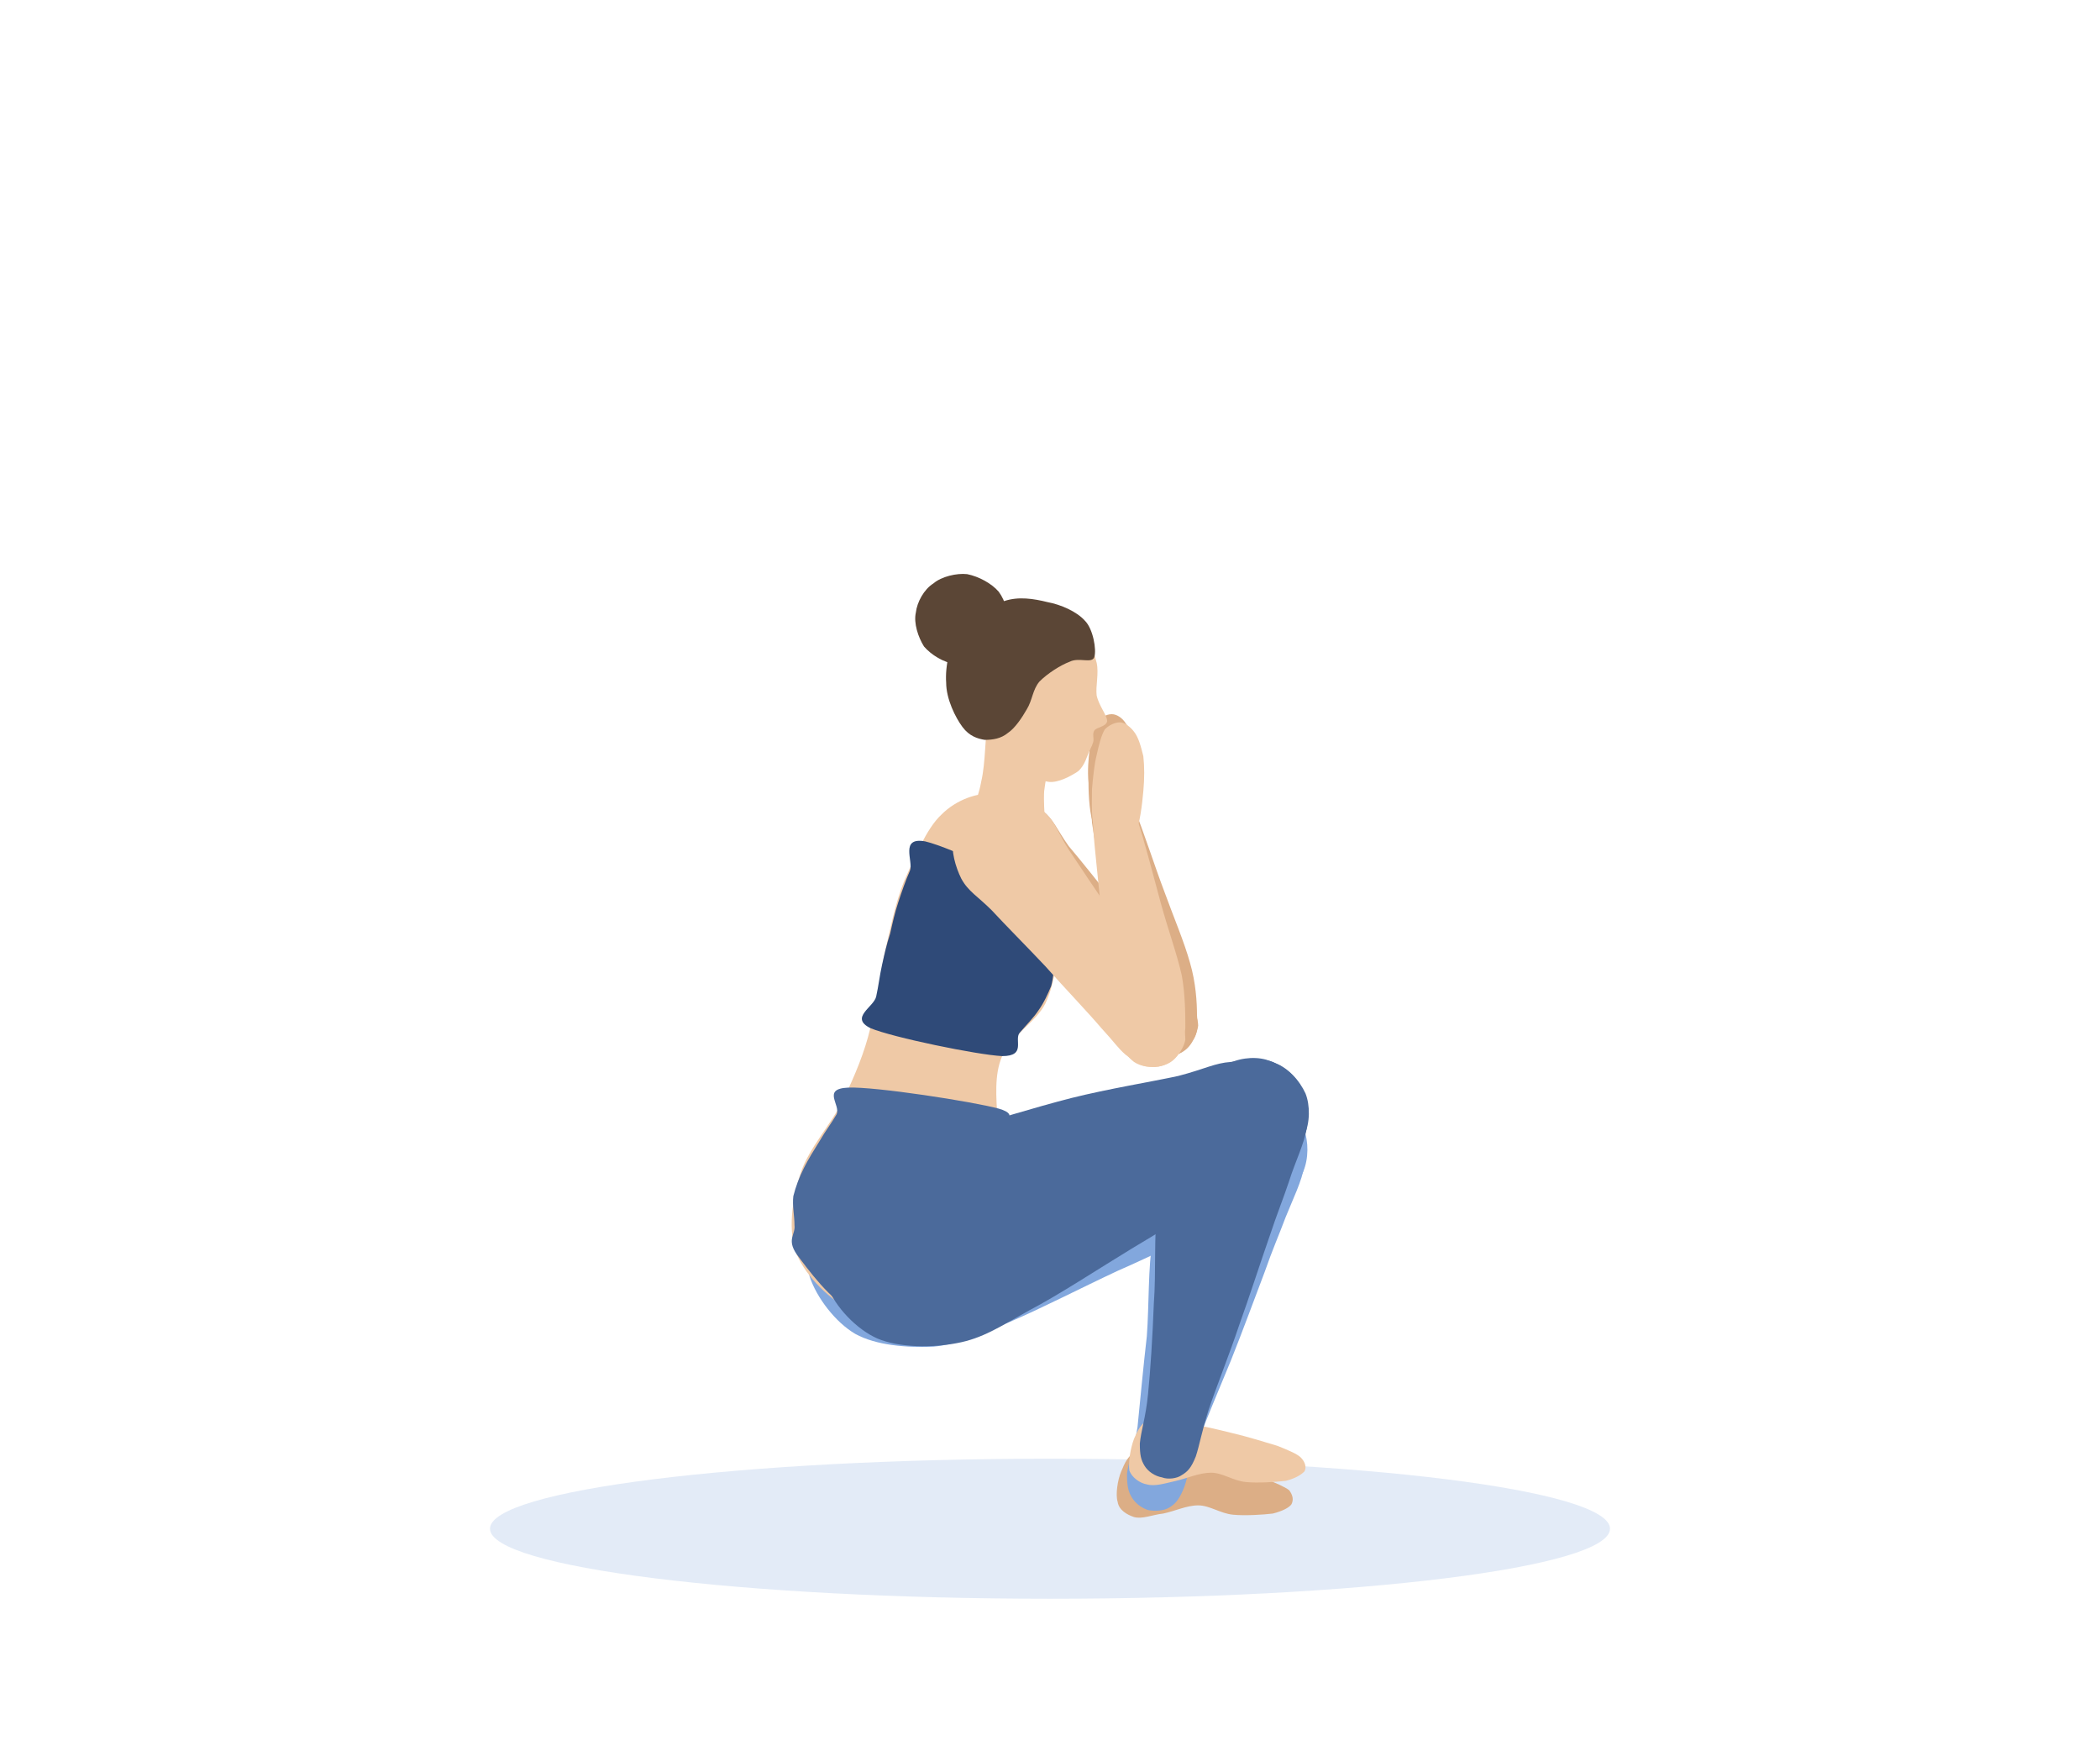
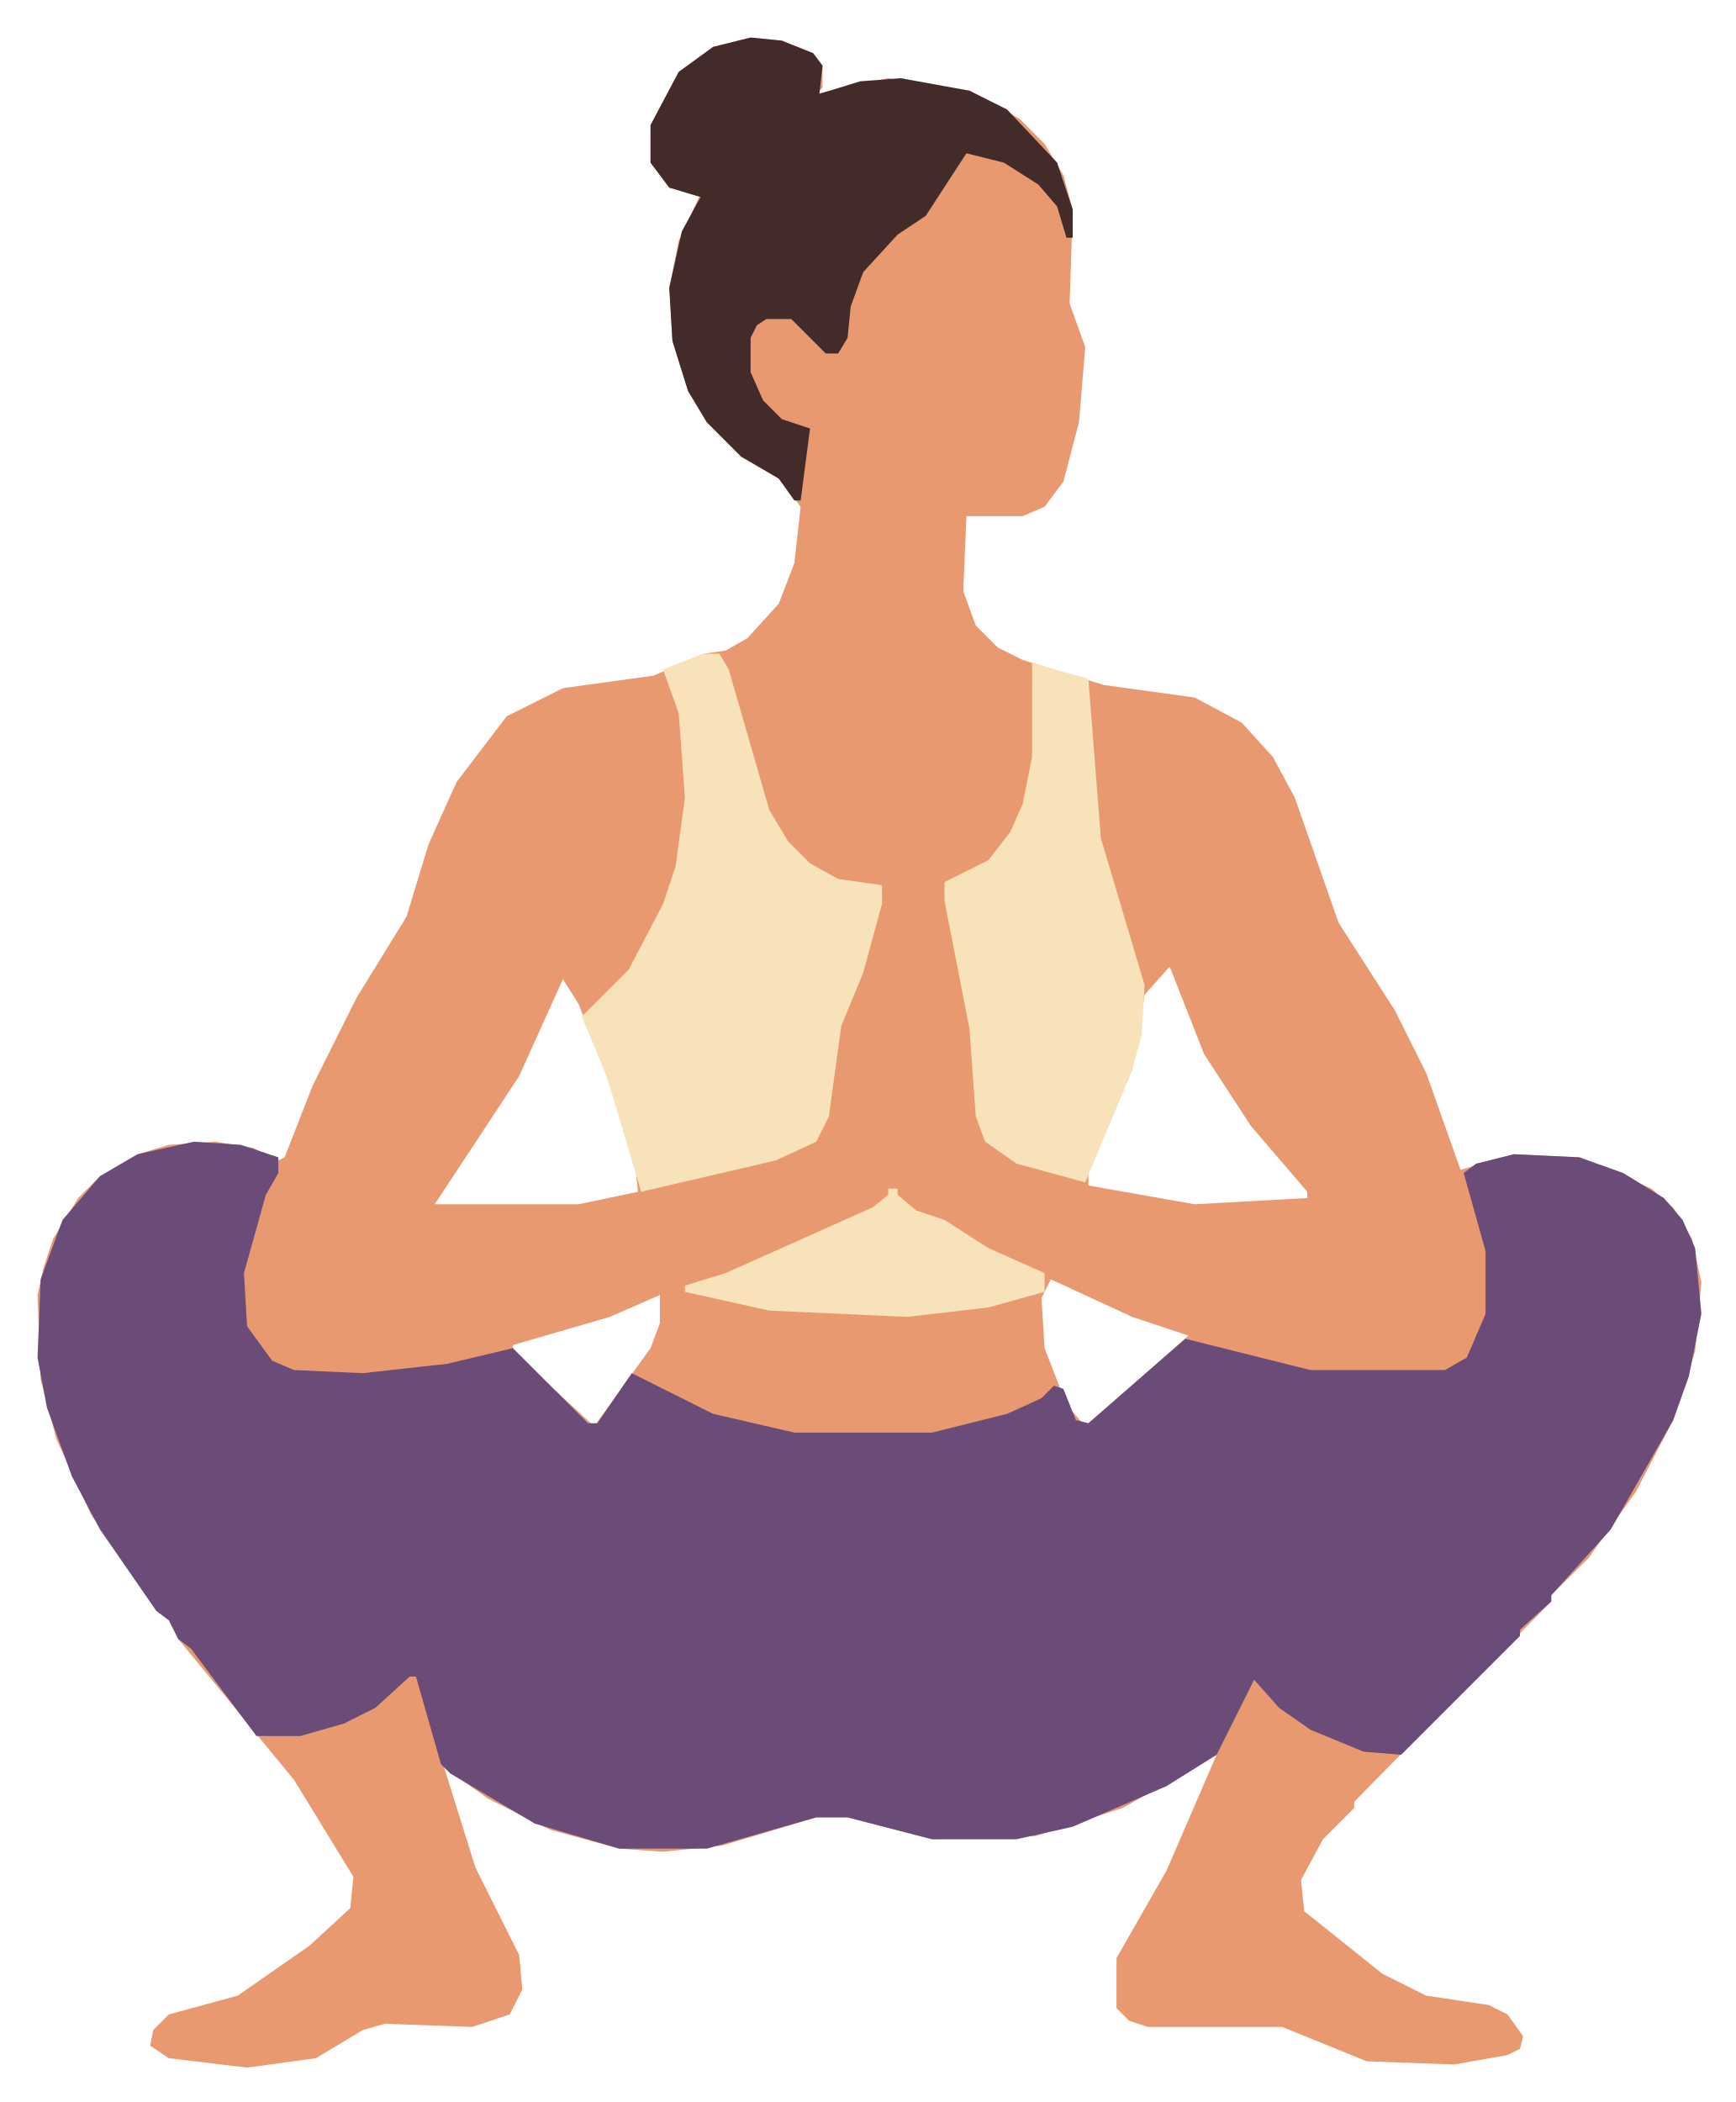
- <svg xmlns="http://www.w3.org/2000/svg" viewBox="0 0 180 150" width="180" height="150">
-   <ellipse cx="90" cy="131" rx="48" ry="6" fill="#e3ebf7" />
-   <path d="M97.5 124.4C98.3 124.2 99.7 124.6 100.9 124.8C102.1 124.9 103.3 125.2 104.5 125.6C105.8 125.9 107.4 126.3 108.4 126.7C109.4 127.1 110.1 127.4 110.5 127.7C110.8 128.1 110.9 128.5 110.7 128.9C110.5 129.2 109.9 129.5 109.1 129.7C108.3 129.8 106.7 129.9 105.7 129.8C104.6 129.7 103.7 129 102.7 129C101.7 129 100.7 129.5 99.7 129.7C98.8 129.8 97.9 130.2 97.2 130C96.6 129.8 95.9 129.4 95.8 128.7C95.6 128.1 95.8 126.8 96.1 126.1C96.4 125.4 96.7 124.6 97.5 124.4Z" fill="#dcae86" />
-   <path d="M75.3 98.9C77.3 98 79.1 97.9 81.9 97.4C84.7 96.8 88.7 96 92 95.6C95.2 95.1 99 94.8 101.3 94.6C103.6 94.3 104.5 93.9 105.9 93.8C107.3 93.8 108.7 93.8 109.7 94.4C110.7 94.9 111.6 96.1 111.9 97.2C112.2 98.3 112.1 99.8 111.5 100.8C111 101.8 109.8 102.6 108.6 103.3C107.4 104 106.4 104 104.3 105C102.1 105.9 98.8 107.6 95.8 108.9C92.8 110.3 89.1 112.2 86.5 113.3C83.8 114.3 82.2 115.2 80 115.4C77.8 115.5 75.1 115.3 73.3 114.3C71.6 113.3 70 111.2 69.4 109.4C68.9 107.5 69.1 104.9 70.1 103.1C71.1 101.4 73.3 99.9 75.3 98.9Z" fill="#82a7dd" />
-   <path d="M111.8 99.9C111.6 101.2 110.8 102.8 110.2 104.3C109.6 105.9 109.1 107 108.4 109C107.6 111.1 106.5 114.1 105.5 116.6C104.5 119 103.3 121.9 102.6 123.7C101.9 125.6 101.8 126.8 101.4 127.7C101 128.6 100.7 128.9 100.2 129.2C99.7 129.5 98.9 129.5 98.4 129.4C97.8 129.2 97.3 128.8 97 128.3C96.7 127.8 96.6 127.3 96.6 126.3C96.7 125.3 97.2 124.2 97.5 122.3C97.7 120.3 98 117.1 98.3 114.5C98.5 111.8 98.4 108.5 98.8 106.3C99.2 104.2 100 103.1 100.7 101.6C101.3 100.1 101.8 98.4 102.5 97.2C103.2 96 104 94.8 105 94.3C106 93.7 107.5 93.6 108.6 93.9C109.6 94.2 110.8 95.1 111.4 96.1C111.9 97.1 112 98.5 111.8 99.9Z" fill="#82a7dd" />
-   <path d="M97.2 70.6C97.5 69.9 97.6 68.1 97.6 67C97.7 65.9 97.6 64.8 97.4 64C97.2 63.2 96.9 62.5 96.5 62C96.2 61.5 95.7 61.2 95.3 61.2C94.8 61.2 94.3 61.5 94 62C93.7 62.4 93.5 63.3 93.4 64.2C93.3 65 93.2 66 93.3 67.1C93.3 68.2 93.4 70 93.8 70.8C94.1 71.5 94.9 71.5 95.5 71.5C96.1 71.5 96.8 71.4 97.2 70.6Z" fill="#dcae86" />
-   <path d="M97.1 88.4C96.6 87.4 96.1 85.8 95.7 84C95.3 82.3 95.1 80 94.8 77.7C94.4 75.4 93.8 71.9 93.6 70.5C93.5 69 93.6 69.4 93.9 69C94.1 68.6 94.6 68.3 95 68.2C95.4 68.1 96 68.1 96.4 68.4C96.8 68.6 96.8 68.2 97.3 69.5C97.9 70.9 99 74.3 99.8 76.4C100.6 78.6 101.5 80.7 102 82.5C102.5 84.2 102.6 85.9 102.6 87C102.7 88.1 102.6 88.7 102.2 89.2C101.9 89.8 101.2 90.3 100.5 90.5C99.9 90.6 99 90.5 98.5 90.2C97.9 89.8 97.6 89.4 97.1 88.4Z" fill="#dcae86" />
-   <path d="M89.4 69.5C90.3 70.2 90.6 71.1 91.6 72.5C92.7 73.8 94.3 75.8 95.7 77.6C97.1 79.5 99 82 100.1 83.4C101.1 84.7 101.5 85 102 85.8C102.4 86.6 102.7 87.3 102.7 87.9C102.6 88.6 102.2 89.4 101.8 89.8C101.3 90.3 100.5 90.6 99.8 90.5C99.1 90.5 98.5 90.1 97.7 89.6C97 89.1 96.8 88.7 95.5 87.5C94.3 86.3 92 84.1 90.3 82.5C88.6 81 86.7 79.3 85.4 78.1C84.1 76.9 83.3 76.6 82.7 75.6C82 74.6 81.6 73.2 81.6 72.1C81.7 71 82.3 69.8 83.1 69.1C83.8 68.4 85.2 67.9 86.2 67.9C87.3 68 88.5 68.7 89.4 69.5Z" fill="#dcae86" />
-   <path d="M87.2 106.7C88.2 104.7 86.8 103.1 86.5 101.3C86.2 99.5 85.6 97.7 85.5 95.9C85.4 94.1 85.2 92.1 85.9 90.5C86.6 88.8 88.8 87.6 89.6 86C90.4 84.3 90.5 82.6 90.8 80.8C91.1 79 91.4 76.8 91.3 75.1C91.2 73.3 91.1 71.5 90.1 70.4C89.1 69.2 86.9 68.1 85.3 68C83.8 67.9 82 68.5 80.7 69.8C79.4 71 78.4 73.5 77.5 75.5C76.7 77.5 76.3 79.7 75.8 81.8C75.4 83.9 75.2 86 74.6 88.1C74.1 90.2 73.3 92.1 72.3 94.2C71.3 96.3 69.3 98.4 68.6 100.6C67.9 102.8 67.5 105.5 68.3 107.5C69.1 109.4 71.2 111.5 73.2 112.4C75.3 113.3 78.4 113.8 80.7 112.9C83 111.9 86.2 108.6 87.2 106.7Z" fill="#efc9a6" />
-   <path d="M87.2 106.7C88.2 105.3 87 105.4 87 104.7C86.9 104.1 86.9 103.4 86.8 102.8C86.7 102.2 86.5 101.5 86.4 100.9C86.3 100.2 86.1 99.6 86 98.9C85.9 98.3 85.7 97.6 85.6 97C85.6 96.3 87.7 95.6 85.6 95C83.4 94.4 75 93.1 72.7 93.2C70.4 93.3 72.1 94.7 71.7 95.5C71.3 96.2 70.7 97 70.3 97.7C69.8 98.5 69.3 99.3 68.9 100.1C68.5 100.9 68.2 101.7 68 102.5C67.9 103.3 68.1 104.2 68.1 105C68.2 105.8 67.4 106.2 68.3 107.5C69.2 108.7 71.2 111.5 73.2 112.4C75.3 113.3 78.4 113.8 80.7 112.9C83 111.9 86.2 108 87.2 106.7Z" fill="#4b6a9b" />
-   <path d="M85.9 90.5C88 90.5 86.9 89.1 87.4 88.5C88 87.8 88.6 87.2 89 86.6C89.5 85.9 89.8 85.2 90.1 84.5C90.3 83.8 90.3 83 90.5 82.3C90.6 81.5 90.8 80.8 90.9 80C91 79.2 93 78.8 91 77.5C89.1 76.2 81.5 72.6 79.3 72.1C77.1 71.7 78.3 73.8 78 74.6C77.6 75.5 77.3 76.4 77 77.3C76.7 78.2 76.5 79.1 76.3 80C76 80.9 75.8 81.8 75.6 82.7C75.4 83.6 75.3 84.5 75.1 85.4C74.9 86.3 72.8 87.2 74.6 88.1C76.5 88.9 83.8 90.4 85.9 90.5Z" fill="#2f4a78" />
-   <path d="M82.7 72C82.8 70.7 83.8 68.7 84.1 67C84.5 65.3 84.4 63.1 84.7 61.9C85 60.7 85.4 60.4 85.9 60C86.5 59.6 87.3 59.4 88 59.5C88.6 59.6 89.4 60 89.8 60.5C90.2 61.1 90.4 61.5 90.4 62.7C90.3 63.9 89.7 66.1 89.5 67.8C89.4 69.5 89.8 71.7 89.5 72.9C89.3 74.2 88.7 74.7 88.1 75.2C87.4 75.7 86.4 76 85.7 75.8C84.9 75.7 84 75.2 83.5 74.6C83 73.9 82.6 73.2 82.7 72Z" fill="#efc9a6" />
-   <path d="M86.4 53.6C86.5 52.7 86.2 51.5 85.6 50.7C85 50 83.9 49.4 82.9 49.2C82 49.1 80.7 49.4 80 50C79.2 50.5 78.6 51.6 78.5 52.5C78.3 53.4 78.7 54.6 79.2 55.4C79.8 56.1 80.9 56.8 81.9 56.9C82.8 57 84.1 56.7 84.8 56.2C85.6 55.6 86.2 54.5 86.4 53.6Z" fill="#5b4636" />
-   <path d="M89 52.1C90.5 52.1 91.8 52.9 92.7 53.7C93.5 54.5 93.7 55.8 94 56.8C94.2 57.7 93.9 58.8 94 59.6C94.2 60.5 94.9 61.3 94.9 61.8C94.8 62.3 94 62.3 93.8 62.6C93.6 62.9 93.8 63.3 93.7 63.6C93.6 63.9 93.6 63.9 93.4 64.3C93.2 64.7 93 65.6 92.4 66.1C91.8 66.5 90.7 67.1 89.9 67C89 66.9 88 66.3 87.3 65.7C86.6 65.2 86.5 64.3 85.8 63.7C85 63 83.2 62.9 82.5 62.1C81.8 61.2 81.3 59.8 81.4 58.4C81.6 57.1 82.2 54.9 83.4 53.9C84.7 52.8 87.4 52.2 89 52.1Z" fill="#efc9a6" />
-   <path d="M93.8 56.3C93.6 56.9 92.5 56.3 91.7 56.7C90.9 57 89.8 57.7 89.1 58.4C88.5 59.1 88.5 60 88 60.8C87.6 61.5 87 62.4 86.4 62.8C85.8 63.3 85.1 63.4 84.4 63.4C83.8 63.3 83.1 63.1 82.5 62.3C81.9 61.5 81.1 59.9 81.1 58.5C81 57.1 81.4 55.1 82.3 54C83.1 52.8 84.8 51.9 86.1 51.5C87.3 51.1 88.6 51.3 89.8 51.6C90.9 51.8 92.3 52.4 93 53.2C93.7 53.9 94 55.7 93.8 56.3Z" fill="#5b4636" />
-   <path d="M98.6 121.6C99.3 121.4 100.8 121.8 102 122C103.1 122.2 104.4 122.5 105.6 122.8C106.9 123.1 108.5 123.6 109.5 123.9C110.5 124.3 111.2 124.6 111.5 124.9C111.9 125.3 112 125.8 111.8 126.1C111.5 126.4 111 126.7 110.2 126.9C109.3 127 107.8 127.1 106.8 127C105.7 126.9 104.8 126.2 103.8 126.2C102.8 126.2 101.7 126.7 100.8 126.9C99.9 127.1 99 127.4 98.3 127.2C97.7 127.1 97 126.6 96.8 126C96.7 125.3 96.9 124.1 97.2 123.3C97.5 122.6 97.8 121.9 98.6 121.6Z" fill="#efc9a6" />
-   <path d="M75.6 99.2C77.5 98 79.3 97.8 82 97C84.7 96.1 88.7 94.9 91.8 94.1C95 93.3 98.7 92.7 101 92.2C103.3 91.6 104.1 91.1 105.5 91C106.9 90.8 108.3 90.6 109.3 91.1C110.4 91.5 111.4 92.6 111.9 93.7C112.3 94.7 112.3 96.2 111.8 97.3C111.4 98.3 110.3 99.2 109.2 100C108 100.9 107.1 101 105 102.2C103 103.4 99.8 105.3 97 107C94.2 108.7 90.7 111 88.2 112.3C85.7 113.7 84.2 114.7 82 115.1C79.9 115.5 77.1 115.5 75.2 114.7C73.4 113.9 71.6 112 70.9 110.2C70.1 108.4 70.1 105.8 70.9 103.9C71.7 102.1 73.8 100.4 75.6 99.2Z" fill="#4b6a9b" />
-   <path d="M112 96.7C111.8 98 111 99.6 110.5 101.2C110 102.7 109.5 103.9 108.8 106C108.1 108 107.1 111.1 106.2 113.6C105.4 116 104.2 119 103.6 120.8C103 122.7 102.8 123.9 102.5 124.8C102.1 125.8 101.8 126.1 101.3 126.4C100.9 126.7 100.1 126.8 99.6 126.6C99 126.5 98.4 126.1 98.1 125.6C97.8 125.1 97.7 124.7 97.7 123.7C97.8 122.6 98.2 121.5 98.4 119.5C98.6 117.6 98.8 114.4 98.9 111.7C99.1 109.1 98.9 105.7 99.2 103.6C99.5 101.4 100.3 100.3 100.9 98.8C101.4 97.2 101.9 95.6 102.6 94.3C103.2 93.1 104 91.9 105 91.3C106 90.7 107.4 90.5 108.5 90.8C109.6 91.1 110.8 91.9 111.4 92.9C111.9 93.9 112.1 95.3 112 96.7Z" fill="#4b6a9b" />
-   <path d="M97.3 71.4C97.7 70.7 97.9 68.9 98 67.8C98.1 66.7 98.1 65.7 98 64.8C97.8 64 97.6 63.2 97.2 62.7C96.9 62.3 96.4 61.9 96 61.9C95.6 61.9 95.1 62.1 94.7 62.5C94.4 63 94.2 63.8 94 64.7C93.8 65.5 93.7 66.5 93.6 67.6C93.6 68.7 93.5 70.5 93.9 71.3C94.2 72 95 72.1 95.5 72.1C96.1 72.2 96.9 72.1 97.3 71.4Z" fill="#efc9a6" />
-   <path d="M96 89.1C95.6 88.1 95.1 86.5 94.9 84.7C94.6 82.9 94.6 80.6 94.4 78.3C94.2 76 93.8 72.5 93.7 71C93.7 69.5 93.8 69.9 94.1 69.5C94.3 69.2 94.8 68.9 95.3 68.8C95.7 68.7 96.3 68.8 96.6 69.1C97 69.3 97 68.9 97.5 70.3C98 71.7 98.9 75.2 99.5 77.4C100.1 79.6 100.9 81.8 101.3 83.6C101.6 85.3 101.6 87 101.6 88.1C101.5 89.3 101.4 89.8 101 90.3C100.6 90.9 99.9 91.3 99.3 91.4C98.6 91.5 97.8 91.4 97.2 91C96.7 90.6 96.3 90.2 96 89.1Z" fill="#efc9a6" />
-   <path d="M89.6 69.7C90.5 70.5 90.7 71.4 91.6 72.8C92.6 74.3 94 76.4 95.3 78.3C96.6 80.2 98.3 82.9 99.3 84.3C100.2 85.7 100.6 86.1 101 86.9C101.4 87.7 101.6 88.4 101.6 89.1C101.5 89.7 101 90.5 100.5 90.9C100 91.3 99.2 91.5 98.5 91.4C97.8 91.4 97.2 90.9 96.5 90.4C95.8 89.8 95.6 89.4 94.4 88.1C93.3 86.8 91.1 84.5 89.6 82.8C88 81.1 86.2 79.3 85 78C83.8 76.8 83 76.4 82.4 75.3C81.9 74.3 81.5 72.9 81.7 71.8C81.8 70.7 82.5 69.5 83.3 68.9C84.1 68.2 85.5 67.8 86.5 68C87.6 68.1 88.8 68.9 89.6 69.7Z" fill="#efc9a6" />
+ <svg xmlns="http://www.w3.org/2000/svg" viewBox="105 14 555 672" width="555" height="672" role="img" aria-labelledby="title desc">
+   <path d="M 345 26 L 355 27 L 365 31 L 368 35 L 368 42 L 366 44 L 389 39 L 415 43 L 431 52 L 439 60 L 445 70 L 448 81 L 447 111 L 452 125 L 450 149 L 445 168 L 439 176 L 432 179 L 414 179 L 413 203 L 417 214 L 424 221 L 432 225 L 458 233 L 487 237 L 502 245 L 512 256 L 519 269 L 533 309 L 551 337 L 561 357 L 572 388 L 589 383 L 610 384 L 633 394 L 640 400 L 646 410 L 649 424 L 647 446 L 640 468 L 628 491 L 613 512 L 601 524 L 601 526 L 538 590 L 538 592 L 528 602 L 521 615 L 522 625 L 547 645 L 561 652 L 581 655 L 587 658 L 592 665 L 591 669 L 587 671 L 570 674 L 542 673 L 515 662 L 472 662 L 466 660 L 462 656 L 462 640 L 478 612 L 494 575 L 464 592 L 436 601 L 403 602 L 376 595 L 366 595 L 336 604 L 317 606 L 303 605 L 281 599 L 261 589 L 247 579 L 257 611 L 271 639 L 272 650 L 268 658 L 256 662 L 228 661 L 221 663 L 206 672 L 184 675 L 159 672 L 153 668 L 154 663 L 159 658 L 181 652 L 204 636 L 217 624 L 218 614 L 199 583 L 162 538 L 159 532 L 155 529 L 134 498 L 123 474 L 118 455 L 117 428 L 119 419 L 122 410 L 130 397 L 137 390 L 149 383 L 159 380 L 174 379 L 186 381 L 194 385 L 196 384 L 205 361 L 219 333 L 235 307 L 242 284 L 251 264 L 267 243 L 285 234 L 314 230 L 330 223 L 337 222 L 344 218 L 354 207 L 359 194 L 361 176 L 354 167 L 342 160 L 331 149 L 325 139 L 320 123 L 319 106 L 322 91 L 329 76 L 319 74 L 313 66 L 313 54 L 322 37 L 333 29 Z M 479 323 L 471 332 L 467 356 L 453 389 L 453 393 L 487 399 L 523 397 L 523 395 L 505 374 L 490 351 Z M 285 327 L 271 358 L 244 399 L 290 399 L 309 395 L 308 386 L 299 358 L 290 335 Z M 441 423 L 438 429 L 439 445 L 446 463 L 452 470 L 485 441 L 467 435 Z M 316 428 L 300 435 L 269 444 L 269 446 L 295 470 L 313 445 L 316 437 Z" fill="#e89970" fill-rule="evenodd" />
+   <path d="M 330 223 L 335 223 L 338 228 L 351 273 L 357 283 L 364 290 L 373 295 L 387 297 L 387 303 L 381 325 L 374 342 L 370 371 L 366 379 L 353 385 L 310 395 L 299 358 L 291 339 L 306 324 L 317 303 L 321 291 L 324 269 L 322 242 L 317 228 Z M 435 226 L 453 231 L 457 282 L 471 329 L 470 345 L 467 356 L 452 392 L 430 386 L 420 379 L 417 371 L 415 343 L 407 302 L 407 296 L 421 289 L 428 280 L 432 271 L 435 256 Z M 389 394 L 392 394 L 392 396 L 398 401 L 407 404 L 421 413 L 439 421 L 439 427 L 421 432 L 395 435 L 351 433 L 324 427 L 324 425 L 337 421 L 384 400 L 389 396 Z" fill="#f7e2b9" fill-rule="evenodd" />
+   <path d="M 167 379 L 182 380 L 194 384 L 194 389 L 190 396 L 183 421 L 184 438 L 192 449 L 199 452 L 221 453 L 248 450 L 269 445 L 293 469 L 296 469 L 307 453 L 333 466 L 359 472 L 403 472 L 427 466 L 438 461 L 442 457 L 445 458 L 449 468 L 453 469 L 484 442 L 524 452 L 567 452 L 574 448 L 580 434 L 580 414 L 573 389 L 577 386 L 589 383 L 610 384 L 624 389 L 637 397 L 643 404 L 647 413 L 649 434 L 645 454 L 640 468 L 620 503 L 601 524 L 601 526 L 591 535 L 591 537 L 553 575 L 541 574 L 524 567 L 514 560 L 506 551 L 494 575 L 478 585 L 448 598 L 430 602 L 403 602 L 376 595 L 366 595 L 331 605 L 303 605 L 276 597 L 249 581 L 246 578 L 238 550 L 236 550 L 225 560 L 215 565 L 201 569 L 187 569 L 166 541 L 162 538 L 159 532 L 155 529 L 137 503 L 128 486 L 120 464 L 117 448 L 118 423 L 125 404 L 137 390 L 149 383 Z" fill="#6b4b78" fill-rule="evenodd" />
+   <path d="M 345 26 L 355 27 L 365 31 L 368 35 L 367 44 L 380 40 L 393 39 L 415 43 L 427 49 L 443 66 L 448 81 L 448 90 L 446 90 L 443 80 L 437 73 L 426 66 L 414 63 L 401 83 L 392 89 L 381 101 L 377 112 L 376 122 L 373 127 L 369 127 L 358 116 L 350 116 L 347 118 L 345 122 L 345 133 L 349 142 L 355 148 L 364 151 L 361 174 L 359 174 L 354 167 L 342 160 L 331 149 L 325 139 L 320 123 L 319 106 L 323 88 L 329 77 L 319 74 L 313 66 L 313 54 L 322 37 L 333 29 Z" fill="#432b2a" fill-rule="evenodd" />
</svg>
